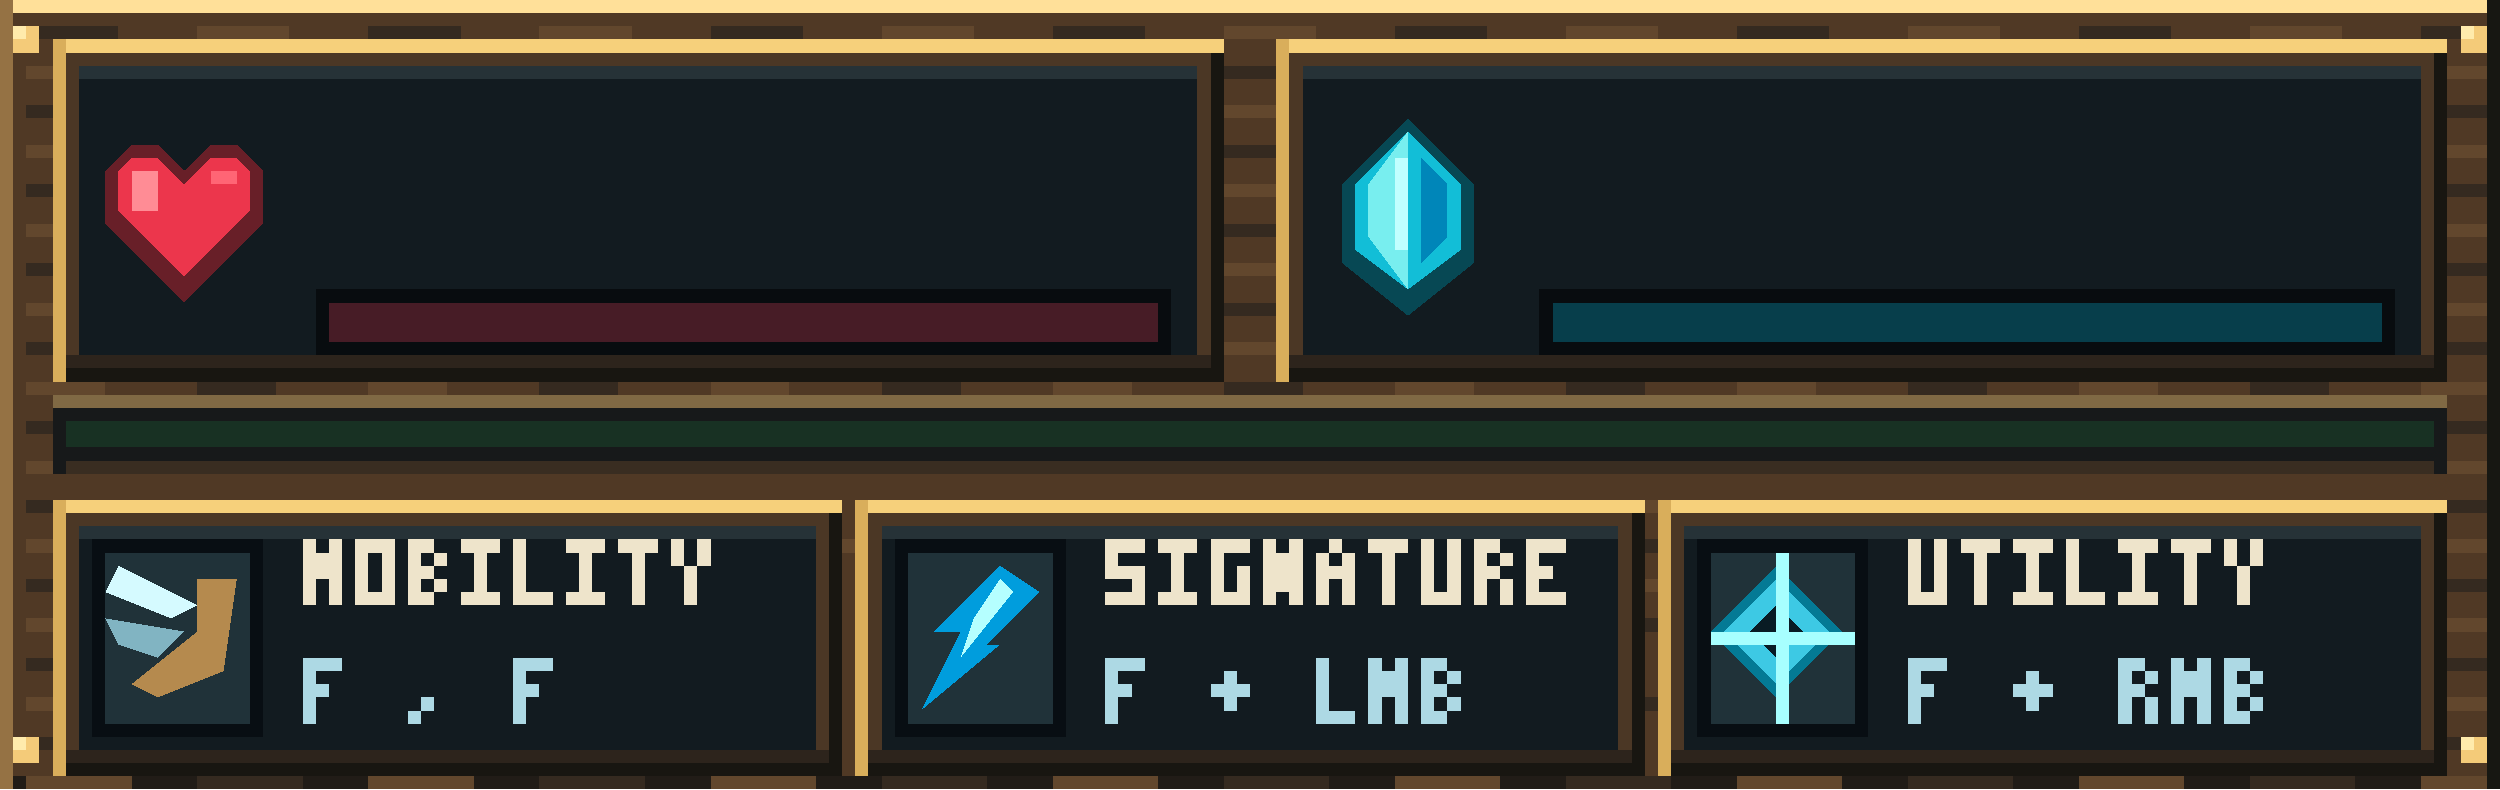
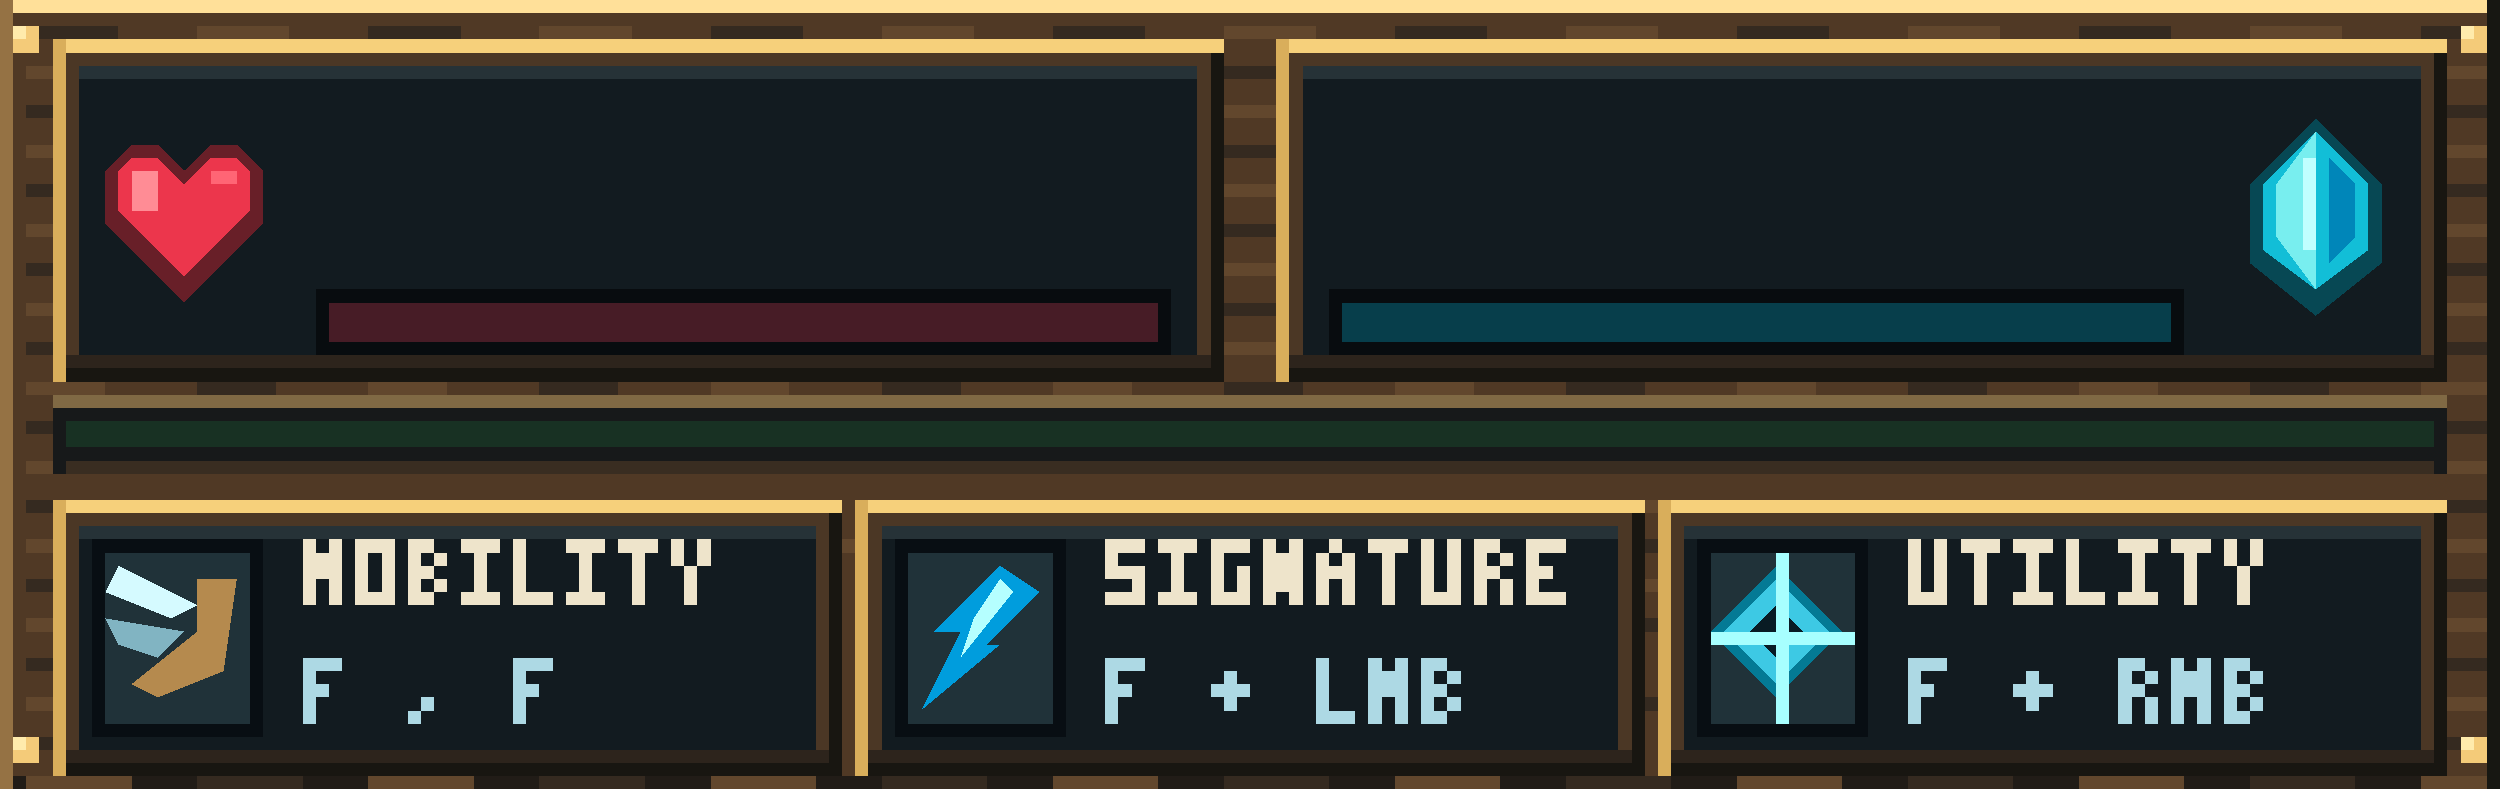
<svg xmlns="http://www.w3.org/2000/svg" width="190" height="60" viewBox="0 0 190 60" shape-rendering="crispEdges">
  <rect x="0" y="0" width="190" height="60" fill="#211c17" />
  <rect x="1" y="1" width="188" height="58" fill="#503925" />
  <rect x="2" y="2" width="7" height="1" fill="#352a20" />
  <rect x="15" y="2" width="7" height="1" fill="#62472d" />
  <rect x="28" y="2" width="7" height="1" fill="#352a20" />
  <rect x="41" y="2" width="7" height="1" fill="#62472d" />
  <rect x="54" y="2" width="7" height="1" fill="#352a20" />
  <rect x="67" y="2" width="7" height="1" fill="#62472d" />
  <rect x="80" y="2" width="7" height="1" fill="#352a20" />
  <rect x="93" y="2" width="7" height="1" fill="#62472d" />
  <rect x="106" y="2" width="7" height="1" fill="#352a20" />
  <rect x="119" y="2" width="7" height="1" fill="#62472d" />
  <rect x="132" y="2" width="7" height="1" fill="#352a20" />
  <rect x="145" y="2" width="7" height="1" fill="#62472d" />
  <rect x="158" y="2" width="7" height="1" fill="#352a20" />
  <rect x="171" y="2" width="7" height="1" fill="#62472d" />
  <rect x="184" y="2" width="7" height="1" fill="#352a20" />
  <rect x="2" y="5" width="10" height="1" fill="#62472d" />
  <rect x="15" y="5" width="10" height="1" fill="#352a20" />
  <rect x="28" y="5" width="10" height="1" fill="#62472d" />
  <rect x="41" y="5" width="10" height="1" fill="#352a20" />
  <rect x="54" y="5" width="10" height="1" fill="#62472d" />
  <rect x="67" y="5" width="10" height="1" fill="#352a20" />
  <rect x="80" y="5" width="10" height="1" fill="#62472d" />
  <rect x="93" y="5" width="10" height="1" fill="#352a20" />
  <rect x="106" y="5" width="10" height="1" fill="#62472d" />
  <rect x="119" y="5" width="10" height="1" fill="#352a20" />
  <rect x="132" y="5" width="10" height="1" fill="#62472d" />
  <rect x="145" y="5" width="10" height="1" fill="#352a20" />
  <rect x="158" y="5" width="10" height="1" fill="#62472d" />
  <rect x="171" y="5" width="10" height="1" fill="#352a20" />
  <rect x="184" y="5" width="10" height="1" fill="#62472d" />
  <rect x="2" y="8" width="6" height="1" fill="#352a20" />
  <rect x="15" y="8" width="6" height="1" fill="#62472d" />
  <rect x="28" y="8" width="6" height="1" fill="#352a20" />
  <rect x="41" y="8" width="6" height="1" fill="#62472d" />
  <rect x="54" y="8" width="6" height="1" fill="#352a20" />
  <rect x="67" y="8" width="6" height="1" fill="#62472d" />
  <rect x="80" y="8" width="6" height="1" fill="#352a20" />
  <rect x="93" y="8" width="6" height="1" fill="#62472d" />
  <rect x="106" y="8" width="6" height="1" fill="#352a20" />
  <rect x="119" y="8" width="6" height="1" fill="#62472d" />
  <rect x="132" y="8" width="6" height="1" fill="#352a20" />
  <rect x="145" y="8" width="6" height="1" fill="#62472d" />
  <rect x="158" y="8" width="6" height="1" fill="#352a20" />
  <rect x="171" y="8" width="6" height="1" fill="#62472d" />
  <rect x="184" y="8" width="6" height="1" fill="#352a20" />
  <rect x="2" y="11" width="9" height="1" fill="#62472d" />
  <rect x="15" y="11" width="9" height="1" fill="#352a20" />
  <rect x="28" y="11" width="9" height="1" fill="#62472d" />
  <rect x="41" y="11" width="9" height="1" fill="#352a20" />
  <rect x="54" y="11" width="9" height="1" fill="#62472d" />
  <rect x="67" y="11" width="9" height="1" fill="#352a20" />
  <rect x="80" y="11" width="9" height="1" fill="#62472d" />
  <rect x="93" y="11" width="9" height="1" fill="#352a20" />
  <rect x="106" y="11" width="9" height="1" fill="#62472d" />
  <rect x="119" y="11" width="9" height="1" fill="#352a20" />
  <rect x="132" y="11" width="9" height="1" fill="#62472d" />
  <rect x="145" y="11" width="9" height="1" fill="#352a20" />
  <rect x="158" y="11" width="9" height="1" fill="#62472d" />
  <rect x="171" y="11" width="9" height="1" fill="#352a20" />
  <rect x="184" y="11" width="9" height="1" fill="#62472d" />
  <rect x="2" y="14" width="5" height="1" fill="#352a20" />
  <rect x="15" y="14" width="5" height="1" fill="#62472d" />
  <rect x="28" y="14" width="5" height="1" fill="#352a20" />
  <rect x="41" y="14" width="5" height="1" fill="#62472d" />
  <rect x="54" y="14" width="5" height="1" fill="#352a20" />
  <rect x="67" y="14" width="5" height="1" fill="#62472d" />
  <rect x="80" y="14" width="5" height="1" fill="#352a20" />
  <rect x="93" y="14" width="5" height="1" fill="#62472d" />
  <rect x="106" y="14" width="5" height="1" fill="#352a20" />
  <rect x="119" y="14" width="5" height="1" fill="#62472d" />
  <rect x="132" y="14" width="5" height="1" fill="#352a20" />
  <rect x="145" y="14" width="5" height="1" fill="#62472d" />
  <rect x="158" y="14" width="5" height="1" fill="#352a20" />
  <rect x="171" y="14" width="5" height="1" fill="#62472d" />
  <rect x="184" y="14" width="5" height="1" fill="#352a20" />
  <rect x="2" y="17" width="8" height="1" fill="#62472d" />
  <rect x="15" y="17" width="8" height="1" fill="#352a20" />
  <rect x="28" y="17" width="8" height="1" fill="#62472d" />
  <rect x="41" y="17" width="8" height="1" fill="#352a20" />
  <rect x="54" y="17" width="8" height="1" fill="#62472d" />
  <rect x="67" y="17" width="8" height="1" fill="#352a20" />
  <rect x="80" y="17" width="8" height="1" fill="#62472d" />
  <rect x="93" y="17" width="8" height="1" fill="#352a20" />
  <rect x="106" y="17" width="8" height="1" fill="#62472d" />
  <rect x="119" y="17" width="8" height="1" fill="#352a20" />
  <rect x="132" y="17" width="8" height="1" fill="#62472d" />
  <rect x="145" y="17" width="8" height="1" fill="#352a20" />
  <rect x="158" y="17" width="8" height="1" fill="#62472d" />
  <rect x="171" y="17" width="8" height="1" fill="#352a20" />
  <rect x="184" y="17" width="8" height="1" fill="#62472d" />
  <rect x="2" y="20" width="11" height="1" fill="#352a20" />
  <rect x="15" y="20" width="11" height="1" fill="#62472d" />
  <rect x="28" y="20" width="11" height="1" fill="#352a20" />
  <rect x="41" y="20" width="11" height="1" fill="#62472d" />
  <rect x="54" y="20" width="11" height="1" fill="#352a20" />
  <rect x="67" y="20" width="11" height="1" fill="#62472d" />
  <rect x="80" y="20" width="11" height="1" fill="#352a20" />
  <rect x="93" y="20" width="11" height="1" fill="#62472d" />
  <rect x="106" y="20" width="11" height="1" fill="#352a20" />
  <rect x="119" y="20" width="11" height="1" fill="#62472d" />
  <rect x="132" y="20" width="11" height="1" fill="#352a20" />
  <rect x="145" y="20" width="11" height="1" fill="#62472d" />
  <rect x="158" y="20" width="11" height="1" fill="#352a20" />
  <rect x="171" y="20" width="11" height="1" fill="#62472d" />
  <rect x="184" y="20" width="11" height="1" fill="#352a20" />
  <rect x="2" y="23" width="7" height="1" fill="#62472d" />
  <rect x="15" y="23" width="7" height="1" fill="#352a20" />
  <rect x="28" y="23" width="7" height="1" fill="#62472d" />
  <rect x="41" y="23" width="7" height="1" fill="#352a20" />
  <rect x="54" y="23" width="7" height="1" fill="#62472d" />
  <rect x="67" y="23" width="7" height="1" fill="#352a20" />
  <rect x="80" y="23" width="7" height="1" fill="#62472d" />
  <rect x="93" y="23" width="7" height="1" fill="#352a20" />
  <rect x="106" y="23" width="7" height="1" fill="#62472d" />
  <rect x="119" y="23" width="7" height="1" fill="#352a20" />
  <rect x="132" y="23" width="7" height="1" fill="#62472d" />
  <rect x="145" y="23" width="7" height="1" fill="#352a20" />
  <rect x="158" y="23" width="7" height="1" fill="#62472d" />
  <rect x="171" y="23" width="7" height="1" fill="#352a20" />
  <rect x="184" y="23" width="7" height="1" fill="#62472d" />
  <rect x="2" y="26" width="10" height="1" fill="#352a20" />
  <rect x="15" y="26" width="10" height="1" fill="#62472d" />
  <rect x="28" y="26" width="10" height="1" fill="#352a20" />
  <rect x="41" y="26" width="10" height="1" fill="#62472d" />
  <rect x="54" y="26" width="10" height="1" fill="#352a20" />
  <rect x="67" y="26" width="10" height="1" fill="#62472d" />
  <rect x="80" y="26" width="10" height="1" fill="#352a20" />
  <rect x="93" y="26" width="10" height="1" fill="#62472d" />
  <rect x="106" y="26" width="10" height="1" fill="#352a20" />
  <rect x="119" y="26" width="10" height="1" fill="#62472d" />
  <rect x="132" y="26" width="10" height="1" fill="#352a20" />
  <rect x="145" y="26" width="10" height="1" fill="#62472d" />
  <rect x="158" y="26" width="10" height="1" fill="#352a20" />
  <rect x="171" y="26" width="10" height="1" fill="#62472d" />
  <rect x="184" y="26" width="10" height="1" fill="#352a20" />
  <rect x="2" y="29" width="6" height="1" fill="#62472d" />
  <rect x="15" y="29" width="6" height="1" fill="#352a20" />
  <rect x="28" y="29" width="6" height="1" fill="#62472d" />
  <rect x="41" y="29" width="6" height="1" fill="#352a20" />
  <rect x="54" y="29" width="6" height="1" fill="#62472d" />
  <rect x="67" y="29" width="6" height="1" fill="#352a20" />
  <rect x="80" y="29" width="6" height="1" fill="#62472d" />
  <rect x="93" y="29" width="6" height="1" fill="#352a20" />
  <rect x="106" y="29" width="6" height="1" fill="#62472d" />
  <rect x="119" y="29" width="6" height="1" fill="#352a20" />
  <rect x="132" y="29" width="6" height="1" fill="#62472d" />
  <rect x="145" y="29" width="6" height="1" fill="#352a20" />
  <rect x="158" y="29" width="6" height="1" fill="#62472d" />
  <rect x="171" y="29" width="6" height="1" fill="#352a20" />
  <rect x="184" y="29" width="6" height="1" fill="#62472d" />
  <rect x="2" y="32" width="9" height="1" fill="#352a20" />
  <rect x="15" y="32" width="9" height="1" fill="#62472d" />
  <rect x="28" y="32" width="9" height="1" fill="#352a20" />
  <rect x="41" y="32" width="9" height="1" fill="#62472d" />
  <rect x="54" y="32" width="9" height="1" fill="#352a20" />
  <rect x="67" y="32" width="9" height="1" fill="#62472d" />
  <rect x="80" y="32" width="9" height="1" fill="#352a20" />
  <rect x="93" y="32" width="9" height="1" fill="#62472d" />
  <rect x="106" y="32" width="9" height="1" fill="#352a20" />
  <rect x="119" y="32" width="9" height="1" fill="#62472d" />
  <rect x="132" y="32" width="9" height="1" fill="#352a20" />
  <rect x="145" y="32" width="9" height="1" fill="#62472d" />
  <rect x="158" y="32" width="9" height="1" fill="#352a20" />
  <rect x="171" y="32" width="9" height="1" fill="#62472d" />
  <rect x="184" y="32" width="9" height="1" fill="#352a20" />
  <rect x="2" y="35" width="5" height="1" fill="#62472d" />
  <rect x="15" y="35" width="5" height="1" fill="#352a20" />
  <rect x="28" y="35" width="5" height="1" fill="#62472d" />
  <rect x="41" y="35" width="5" height="1" fill="#352a20" />
  <rect x="54" y="35" width="5" height="1" fill="#62472d" />
  <rect x="67" y="35" width="5" height="1" fill="#352a20" />
  <rect x="80" y="35" width="5" height="1" fill="#62472d" />
  <rect x="93" y="35" width="5" height="1" fill="#352a20" />
  <rect x="106" y="35" width="5" height="1" fill="#62472d" />
  <rect x="119" y="35" width="5" height="1" fill="#352a20" />
  <rect x="132" y="35" width="5" height="1" fill="#62472d" />
  <rect x="145" y="35" width="5" height="1" fill="#352a20" />
  <rect x="158" y="35" width="5" height="1" fill="#62472d" />
  <rect x="171" y="35" width="5" height="1" fill="#352a20" />
  <rect x="184" y="35" width="5" height="1" fill="#62472d" />
  <rect x="2" y="38" width="8" height="1" fill="#352a20" />
  <rect x="15" y="38" width="8" height="1" fill="#62472d" />
  <rect x="28" y="38" width="8" height="1" fill="#352a20" />
  <rect x="41" y="38" width="8" height="1" fill="#62472d" />
  <rect x="54" y="38" width="8" height="1" fill="#352a20" />
  <rect x="67" y="38" width="8" height="1" fill="#62472d" />
  <rect x="80" y="38" width="8" height="1" fill="#352a20" />
  <rect x="93" y="38" width="8" height="1" fill="#62472d" />
  <rect x="106" y="38" width="8" height="1" fill="#352a20" />
  <rect x="119" y="38" width="8" height="1" fill="#62472d" />
  <rect x="132" y="38" width="8" height="1" fill="#352a20" />
  <rect x="145" y="38" width="8" height="1" fill="#62472d" />
  <rect x="158" y="38" width="8" height="1" fill="#352a20" />
  <rect x="171" y="38" width="8" height="1" fill="#62472d" />
  <rect x="184" y="38" width="8" height="1" fill="#352a20" />
  <rect x="2" y="41" width="11" height="1" fill="#62472d" />
  <rect x="15" y="41" width="11" height="1" fill="#352a20" />
  <rect x="28" y="41" width="11" height="1" fill="#62472d" />
  <rect x="41" y="41" width="11" height="1" fill="#352a20" />
  <rect x="54" y="41" width="11" height="1" fill="#62472d" />
  <rect x="67" y="41" width="11" height="1" fill="#352a20" />
  <rect x="80" y="41" width="11" height="1" fill="#62472d" />
  <rect x="93" y="41" width="11" height="1" fill="#352a20" />
  <rect x="106" y="41" width="11" height="1" fill="#62472d" />
  <rect x="119" y="41" width="11" height="1" fill="#352a20" />
  <rect x="132" y="41" width="11" height="1" fill="#62472d" />
  <rect x="145" y="41" width="11" height="1" fill="#352a20" />
  <rect x="158" y="41" width="11" height="1" fill="#62472d" />
  <rect x="171" y="41" width="11" height="1" fill="#352a20" />
  <rect x="184" y="41" width="11" height="1" fill="#62472d" />
  <rect x="2" y="44" width="7" height="1" fill="#352a20" />
  <rect x="15" y="44" width="7" height="1" fill="#62472d" />
  <rect x="28" y="44" width="7" height="1" fill="#352a20" />
  <rect x="41" y="44" width="7" height="1" fill="#62472d" />
  <rect x="54" y="44" width="7" height="1" fill="#352a20" />
  <rect x="67" y="44" width="7" height="1" fill="#62472d" />
  <rect x="80" y="44" width="7" height="1" fill="#352a20" />
  <rect x="93" y="44" width="7" height="1" fill="#62472d" />
  <rect x="106" y="44" width="7" height="1" fill="#352a20" />
  <rect x="119" y="44" width="7" height="1" fill="#62472d" />
  <rect x="132" y="44" width="7" height="1" fill="#352a20" />
  <rect x="145" y="44" width="7" height="1" fill="#62472d" />
  <rect x="158" y="44" width="7" height="1" fill="#352a20" />
  <rect x="171" y="44" width="7" height="1" fill="#62472d" />
  <rect x="184" y="44" width="7" height="1" fill="#352a20" />
  <rect x="2" y="47" width="10" height="1" fill="#62472d" />
  <rect x="15" y="47" width="10" height="1" fill="#352a20" />
  <rect x="28" y="47" width="10" height="1" fill="#62472d" />
  <rect x="41" y="47" width="10" height="1" fill="#352a20" />
  <rect x="54" y="47" width="10" height="1" fill="#62472d" />
  <rect x="67" y="47" width="10" height="1" fill="#352a20" />
  <rect x="80" y="47" width="10" height="1" fill="#62472d" />
  <rect x="93" y="47" width="10" height="1" fill="#352a20" />
  <rect x="106" y="47" width="10" height="1" fill="#62472d" />
  <rect x="119" y="47" width="10" height="1" fill="#352a20" />
  <rect x="132" y="47" width="10" height="1" fill="#62472d" />
  <rect x="145" y="47" width="10" height="1" fill="#352a20" />
  <rect x="158" y="47" width="10" height="1" fill="#62472d" />
  <rect x="171" y="47" width="10" height="1" fill="#352a20" />
  <rect x="184" y="47" width="10" height="1" fill="#62472d" />
  <rect x="2" y="50" width="6" height="1" fill="#352a20" />
  <rect x="15" y="50" width="6" height="1" fill="#62472d" />
  <rect x="28" y="50" width="6" height="1" fill="#352a20" />
  <rect x="41" y="50" width="6" height="1" fill="#62472d" />
  <rect x="54" y="50" width="6" height="1" fill="#352a20" />
  <rect x="67" y="50" width="6" height="1" fill="#62472d" />
  <rect x="80" y="50" width="6" height="1" fill="#352a20" />
  <rect x="93" y="50" width="6" height="1" fill="#62472d" />
  <rect x="106" y="50" width="6" height="1" fill="#352a20" />
  <rect x="119" y="50" width="6" height="1" fill="#62472d" />
  <rect x="132" y="50" width="6" height="1" fill="#352a20" />
  <rect x="145" y="50" width="6" height="1" fill="#62472d" />
  <rect x="158" y="50" width="6" height="1" fill="#352a20" />
  <rect x="171" y="50" width="6" height="1" fill="#62472d" />
  <rect x="184" y="50" width="6" height="1" fill="#352a20" />
  <rect x="2" y="53" width="9" height="1" fill="#62472d" />
  <rect x="15" y="53" width="9" height="1" fill="#352a20" />
  <rect x="28" y="53" width="9" height="1" fill="#62472d" />
  <rect x="41" y="53" width="9" height="1" fill="#352a20" />
  <rect x="54" y="53" width="9" height="1" fill="#62472d" />
  <rect x="67" y="53" width="9" height="1" fill="#352a20" />
  <rect x="80" y="53" width="9" height="1" fill="#62472d" />
  <rect x="93" y="53" width="9" height="1" fill="#352a20" />
  <rect x="106" y="53" width="9" height="1" fill="#62472d" />
  <rect x="119" y="53" width="9" height="1" fill="#352a20" />
  <rect x="132" y="53" width="9" height="1" fill="#62472d" />
  <rect x="145" y="53" width="9" height="1" fill="#352a20" />
  <rect x="158" y="53" width="9" height="1" fill="#62472d" />
  <rect x="171" y="53" width="9" height="1" fill="#352a20" />
  <rect x="184" y="53" width="9" height="1" fill="#62472d" />
  <rect x="2" y="56" width="5" height="1" fill="#352a20" />
  <rect x="15" y="56" width="5" height="1" fill="#62472d" />
  <rect x="28" y="56" width="5" height="1" fill="#352a20" />
  <rect x="41" y="56" width="5" height="1" fill="#62472d" />
  <rect x="54" y="56" width="5" height="1" fill="#352a20" />
  <rect x="67" y="56" width="5" height="1" fill="#62472d" />
  <rect x="80" y="56" width="5" height="1" fill="#352a20" />
  <rect x="93" y="56" width="5" height="1" fill="#62472d" />
  <rect x="106" y="56" width="5" height="1" fill="#352a20" />
  <rect x="119" y="56" width="5" height="1" fill="#62472d" />
  <rect x="132" y="56" width="5" height="1" fill="#352a20" />
  <rect x="145" y="56" width="5" height="1" fill="#62472d" />
  <rect x="158" y="56" width="5" height="1" fill="#352a20" />
  <rect x="171" y="56" width="5" height="1" fill="#62472d" />
  <rect x="184" y="56" width="5" height="1" fill="#352a20" />
  <rect x="2" y="59" width="8" height="1" fill="#62472d" />
  <rect x="15" y="59" width="8" height="1" fill="#352a20" />
  <rect x="28" y="59" width="8" height="1" fill="#62472d" />
  <rect x="41" y="59" width="8" height="1" fill="#352a20" />
  <rect x="54" y="59" width="8" height="1" fill="#62472d" />
  <rect x="67" y="59" width="8" height="1" fill="#352a20" />
  <rect x="80" y="59" width="8" height="1" fill="#62472d" />
  <rect x="93" y="59" width="8" height="1" fill="#352a20" />
  <rect x="106" y="59" width="8" height="1" fill="#62472d" />
  <rect x="119" y="59" width="8" height="1" fill="#352a20" />
  <rect x="132" y="59" width="8" height="1" fill="#62472d" />
  <rect x="145" y="59" width="8" height="1" fill="#352a20" />
  <rect x="158" y="59" width="8" height="1" fill="#62472d" />
  <rect x="171" y="59" width="8" height="1" fill="#352a20" />
  <rect x="184" y="59" width="8" height="1" fill="#62472d" />
  <rect x="0" y="0" width="190" height="1" fill="#ffe099" />
  <rect x="0" y="0" width="1" height="60" fill="#957244" />
  <rect x="189" y="0" width="1" height="60" fill="#171712" />
  <rect x="4" y="3" width="89" height="26" fill="#181611" />
  <rect x="4" y="3" width="89" height="1" fill="#f6d07b" />
  <rect x="4" y="3" width="1" height="26" fill="#d9ae5b" />
  <rect x="5" y="4" width="87" height="24" fill="#4b3725" />
  <rect x="6" y="5" width="85" height="22" fill="#121b20" />
  <rect x="6" y="5" width="85" height="1" fill="#263237" />
  <rect x="5" y="27" width="87" height="1" fill="#2d241c" />
  <rect x="97" y="3" width="89" height="26" fill="#181611" />
  <rect x="97" y="3" width="89" height="1" fill="#f6d07b" />
  <rect x="97" y="3" width="1" height="26" fill="#d9ae5b" />
  <rect x="98" y="4" width="87" height="24" fill="#4b3725" />
  <rect x="99" y="5" width="85" height="22" fill="#121b20" />
  <rect x="99" y="5" width="85" height="1" fill="#263237" />
  <rect x="98" y="27" width="87" height="1" fill="#2d241c" />
  <g transform="translate(8 11)">
    <polygon points="0,2 2,0 4,0 6,2 8,0 10,0 12,2 12,6 6,12 0,6" fill="#681f28" />
    <polygon points="1,2 2,1 4,1 6,3 8,1 10,1 11,2 11,5 6,10 1,5" fill="#ec364c" />
    <rect x="2" y="2" width="2" height="3" fill="#ff8c95" />
    <rect x="8" y="2" width="2" height="1" fill="#ff6575" />
  </g>
-   <g transform="translate(102 9)">
+   <g transform="translate(171 9)">
    <polygon points="5,0 10,5 10,11 5,15 0,11 0,5" fill="#074854" />
    <polygon points="5,1 9,5 9,10 5,13 1,10 1,5" fill="#12bed7" />
    <polygon points="5,1 5,13 2,9 2,5" fill="#78eeef" />
    <polygon points="6,3 8,5 8,9 6,11" fill="#0086b9" />
    <rect x="4" y="3" width="1" height="7" fill="#c0ffff" />
  </g>
  <rect x="24" y="22" width="65" height="5" fill="#080c0f" />
  <rect x="25" y="23" width="63" height="3" fill="#471c26" />
-   <rect x="117" y="22" width="65" height="5" fill="#080c0f" />
-   <rect x="118" y="23" width="63" height="3" fill="#073e4b" />
+   <rect x="101" y="22" width="65" height="5" fill="#080c0f" />
+   <rect x="102" y="23" width="63" height="3" fill="#073e4b" />
  <rect x="4" y="30" width="182" height="6" fill="#17191a" />
  <rect x="4" y="30" width="182" height="1" fill="#806944" />
  <rect x="5" y="32" width="180" height="2" fill="#183123" />
  <rect x="5" y="35" width="180" height="1" fill="#392d21" />
  <rect x="4" y="38" width="60" height="21" fill="#181611" />
  <rect x="4" y="38" width="60" height="1" fill="#f6d07b" />
  <rect x="4" y="38" width="1" height="21" fill="#d9ae5b" />
  <rect x="5" y="39" width="58" height="19" fill="#4b3725" />
  <rect x="6" y="40" width="56" height="17" fill="#121b20" />
  <rect x="6" y="40" width="56" height="1" fill="#263237" />
  <rect x="5" y="57" width="58" height="1" fill="#2d241c" />
  <rect x="7" y="41" width="13" height="15" fill="#080e13" />
  <rect x="8" y="42" width="11" height="13" fill="#203239" />
  <polygon points="15,44 18,44 17,51 12,53 10,52 15,48" fill="#b58a4e" />
  <polygon points="9,43 15,46 13,47 8,45" fill="#d5faff" />
  <polygon points="8,47 14,48 12,50 9,49" fill="#81b4c2" />
  <rect x="23" y="41" width="1" height="1" fill="#eee4cb" />
  <rect x="25" y="41" width="1" height="1" fill="#eee4cb" />
  <rect x="23" y="42" width="1" height="1" fill="#eee4cb" />
  <rect x="24" y="42" width="1" height="1" fill="#eee4cb" />
  <rect x="25" y="42" width="1" height="1" fill="#eee4cb" />
  <rect x="23" y="43" width="1" height="1" fill="#eee4cb" />
  <rect x="24" y="43" width="1" height="1" fill="#eee4cb" />
  <rect x="25" y="43" width="1" height="1" fill="#eee4cb" />
  <rect x="23" y="44" width="1" height="1" fill="#eee4cb" />
  <rect x="25" y="44" width="1" height="1" fill="#eee4cb" />
  <rect x="23" y="45" width="1" height="1" fill="#eee4cb" />
  <rect x="25" y="45" width="1" height="1" fill="#eee4cb" />
  <rect x="27" y="41" width="1" height="1" fill="#eee4cb" />
  <rect x="28" y="41" width="1" height="1" fill="#eee4cb" />
  <rect x="29" y="41" width="1" height="1" fill="#eee4cb" />
  <rect x="27" y="42" width="1" height="1" fill="#eee4cb" />
  <rect x="29" y="42" width="1" height="1" fill="#eee4cb" />
  <rect x="27" y="43" width="1" height="1" fill="#eee4cb" />
  <rect x="29" y="43" width="1" height="1" fill="#eee4cb" />
  <rect x="27" y="44" width="1" height="1" fill="#eee4cb" />
  <rect x="29" y="44" width="1" height="1" fill="#eee4cb" />
  <rect x="27" y="45" width="1" height="1" fill="#eee4cb" />
  <rect x="28" y="45" width="1" height="1" fill="#eee4cb" />
  <rect x="29" y="45" width="1" height="1" fill="#eee4cb" />
  <rect x="31" y="41" width="1" height="1" fill="#eee4cb" />
  <rect x="32" y="41" width="1" height="1" fill="#eee4cb" />
  <rect x="31" y="42" width="1" height="1" fill="#eee4cb" />
  <rect x="33" y="42" width="1" height="1" fill="#eee4cb" />
  <rect x="31" y="43" width="1" height="1" fill="#eee4cb" />
  <rect x="32" y="43" width="1" height="1" fill="#eee4cb" />
  <rect x="31" y="44" width="1" height="1" fill="#eee4cb" />
  <rect x="33" y="44" width="1" height="1" fill="#eee4cb" />
  <rect x="31" y="45" width="1" height="1" fill="#eee4cb" />
  <rect x="32" y="45" width="1" height="1" fill="#eee4cb" />
  <rect x="35" y="41" width="1" height="1" fill="#eee4cb" />
  <rect x="36" y="41" width="1" height="1" fill="#eee4cb" />
  <rect x="37" y="41" width="1" height="1" fill="#eee4cb" />
  <rect x="36" y="42" width="1" height="1" fill="#eee4cb" />
  <rect x="36" y="43" width="1" height="1" fill="#eee4cb" />
  <rect x="36" y="44" width="1" height="1" fill="#eee4cb" />
  <rect x="35" y="45" width="1" height="1" fill="#eee4cb" />
  <rect x="36" y="45" width="1" height="1" fill="#eee4cb" />
  <rect x="37" y="45" width="1" height="1" fill="#eee4cb" />
  <rect x="39" y="41" width="1" height="1" fill="#eee4cb" />
  <rect x="39" y="42" width="1" height="1" fill="#eee4cb" />
  <rect x="39" y="43" width="1" height="1" fill="#eee4cb" />
  <rect x="39" y="44" width="1" height="1" fill="#eee4cb" />
  <rect x="39" y="45" width="1" height="1" fill="#eee4cb" />
  <rect x="40" y="45" width="1" height="1" fill="#eee4cb" />
  <rect x="41" y="45" width="1" height="1" fill="#eee4cb" />
  <rect x="43" y="41" width="1" height="1" fill="#eee4cb" />
  <rect x="44" y="41" width="1" height="1" fill="#eee4cb" />
  <rect x="45" y="41" width="1" height="1" fill="#eee4cb" />
  <rect x="44" y="42" width="1" height="1" fill="#eee4cb" />
  <rect x="44" y="43" width="1" height="1" fill="#eee4cb" />
  <rect x="44" y="44" width="1" height="1" fill="#eee4cb" />
  <rect x="43" y="45" width="1" height="1" fill="#eee4cb" />
  <rect x="44" y="45" width="1" height="1" fill="#eee4cb" />
  <rect x="45" y="45" width="1" height="1" fill="#eee4cb" />
  <rect x="47" y="41" width="1" height="1" fill="#eee4cb" />
  <rect x="48" y="41" width="1" height="1" fill="#eee4cb" />
  <rect x="49" y="41" width="1" height="1" fill="#eee4cb" />
  <rect x="48" y="42" width="1" height="1" fill="#eee4cb" />
  <rect x="48" y="43" width="1" height="1" fill="#eee4cb" />
  <rect x="48" y="44" width="1" height="1" fill="#eee4cb" />
  <rect x="48" y="45" width="1" height="1" fill="#eee4cb" />
  <rect x="51" y="41" width="1" height="1" fill="#eee4cb" />
  <rect x="53" y="41" width="1" height="1" fill="#eee4cb" />
  <rect x="51" y="42" width="1" height="1" fill="#eee4cb" />
  <rect x="53" y="42" width="1" height="1" fill="#eee4cb" />
  <rect x="52" y="43" width="1" height="1" fill="#eee4cb" />
  <rect x="52" y="44" width="1" height="1" fill="#eee4cb" />
  <rect x="52" y="45" width="1" height="1" fill="#eee4cb" />
  <rect x="23" y="50" width="1" height="1" fill="#add9e4" />
  <rect x="24" y="50" width="1" height="1" fill="#add9e4" />
  <rect x="25" y="50" width="1" height="1" fill="#add9e4" />
  <rect x="23" y="51" width="1" height="1" fill="#add9e4" />
  <rect x="23" y="52" width="1" height="1" fill="#add9e4" />
  <rect x="24" y="52" width="1" height="1" fill="#add9e4" />
  <rect x="23" y="53" width="1" height="1" fill="#add9e4" />
  <rect x="23" y="54" width="1" height="1" fill="#add9e4" />
  <rect x="32" y="53" width="1" height="1" fill="#add9e4" />
  <rect x="31" y="54" width="1" height="1" fill="#add9e4" />
  <rect x="39" y="50" width="1" height="1" fill="#add9e4" />
  <rect x="40" y="50" width="1" height="1" fill="#add9e4" />
  <rect x="41" y="50" width="1" height="1" fill="#add9e4" />
  <rect x="39" y="51" width="1" height="1" fill="#add9e4" />
  <rect x="39" y="52" width="1" height="1" fill="#add9e4" />
  <rect x="40" y="52" width="1" height="1" fill="#add9e4" />
  <rect x="39" y="53" width="1" height="1" fill="#add9e4" />
  <rect x="39" y="54" width="1" height="1" fill="#add9e4" />
  <rect x="65" y="38" width="60" height="21" fill="#181611" />
  <rect x="65" y="38" width="60" height="1" fill="#f6d07b" />
  <rect x="65" y="38" width="1" height="21" fill="#d9ae5b" />
  <rect x="66" y="39" width="58" height="19" fill="#4b3725" />
  <rect x="67" y="40" width="56" height="17" fill="#121b20" />
  <rect x="67" y="40" width="56" height="1" fill="#263237" />
  <rect x="66" y="57" width="58" height="1" fill="#2d241c" />
  <rect x="68" y="41" width="13" height="15" fill="#080e13" />
  <rect x="69" y="42" width="11" height="13" fill="#203239" />
  <polygon points="76,43 79,45 75,49 76,49 70,54 73,48 71,48" fill="#009ddd" />
  <polygon points="76,44 77,45 73,50 74,47" fill="#b5ffff" />
  <rect x="84" y="41" width="1" height="1" fill="#eee4cb" />
  <rect x="85" y="41" width="1" height="1" fill="#eee4cb" />
  <rect x="86" y="41" width="1" height="1" fill="#eee4cb" />
  <rect x="84" y="42" width="1" height="1" fill="#eee4cb" />
  <rect x="84" y="43" width="1" height="1" fill="#eee4cb" />
  <rect x="85" y="43" width="1" height="1" fill="#eee4cb" />
  <rect x="86" y="43" width="1" height="1" fill="#eee4cb" />
  <rect x="86" y="44" width="1" height="1" fill="#eee4cb" />
  <rect x="84" y="45" width="1" height="1" fill="#eee4cb" />
  <rect x="85" y="45" width="1" height="1" fill="#eee4cb" />
  <rect x="86" y="45" width="1" height="1" fill="#eee4cb" />
  <rect x="88" y="41" width="1" height="1" fill="#eee4cb" />
  <rect x="89" y="41" width="1" height="1" fill="#eee4cb" />
  <rect x="90" y="41" width="1" height="1" fill="#eee4cb" />
  <rect x="89" y="42" width="1" height="1" fill="#eee4cb" />
  <rect x="89" y="43" width="1" height="1" fill="#eee4cb" />
  <rect x="89" y="44" width="1" height="1" fill="#eee4cb" />
  <rect x="88" y="45" width="1" height="1" fill="#eee4cb" />
  <rect x="89" y="45" width="1" height="1" fill="#eee4cb" />
  <rect x="90" y="45" width="1" height="1" fill="#eee4cb" />
  <rect x="92" y="41" width="1" height="1" fill="#eee4cb" />
  <rect x="93" y="41" width="1" height="1" fill="#eee4cb" />
  <rect x="94" y="41" width="1" height="1" fill="#eee4cb" />
  <rect x="92" y="42" width="1" height="1" fill="#eee4cb" />
  <rect x="92" y="43" width="1" height="1" fill="#eee4cb" />
  <rect x="94" y="43" width="1" height="1" fill="#eee4cb" />
  <rect x="92" y="44" width="1" height="1" fill="#eee4cb" />
  <rect x="94" y="44" width="1" height="1" fill="#eee4cb" />
  <rect x="92" y="45" width="1" height="1" fill="#eee4cb" />
  <rect x="93" y="45" width="1" height="1" fill="#eee4cb" />
  <rect x="94" y="45" width="1" height="1" fill="#eee4cb" />
  <rect x="96" y="41" width="1" height="1" fill="#eee4cb" />
  <rect x="98" y="41" width="1" height="1" fill="#eee4cb" />
  <rect x="96" y="42" width="1" height="1" fill="#eee4cb" />
  <rect x="97" y="42" width="1" height="1" fill="#eee4cb" />
  <rect x="98" y="42" width="1" height="1" fill="#eee4cb" />
  <rect x="96" y="43" width="1" height="1" fill="#eee4cb" />
  <rect x="97" y="43" width="1" height="1" fill="#eee4cb" />
  <rect x="98" y="43" width="1" height="1" fill="#eee4cb" />
  <rect x="96" y="44" width="1" height="1" fill="#eee4cb" />
  <rect x="97" y="44" width="1" height="1" fill="#eee4cb" />
  <rect x="98" y="44" width="1" height="1" fill="#eee4cb" />
  <rect x="96" y="45" width="1" height="1" fill="#eee4cb" />
  <rect x="98" y="45" width="1" height="1" fill="#eee4cb" />
  <rect x="101" y="41" width="1" height="1" fill="#eee4cb" />
  <rect x="100" y="42" width="1" height="1" fill="#eee4cb" />
  <rect x="102" y="42" width="1" height="1" fill="#eee4cb" />
  <rect x="100" y="43" width="1" height="1" fill="#eee4cb" />
  <rect x="101" y="43" width="1" height="1" fill="#eee4cb" />
  <rect x="102" y="43" width="1" height="1" fill="#eee4cb" />
  <rect x="100" y="44" width="1" height="1" fill="#eee4cb" />
  <rect x="102" y="44" width="1" height="1" fill="#eee4cb" />
  <rect x="100" y="45" width="1" height="1" fill="#eee4cb" />
  <rect x="102" y="45" width="1" height="1" fill="#eee4cb" />
  <rect x="104" y="41" width="1" height="1" fill="#eee4cb" />
  <rect x="105" y="41" width="1" height="1" fill="#eee4cb" />
  <rect x="106" y="41" width="1" height="1" fill="#eee4cb" />
  <rect x="105" y="42" width="1" height="1" fill="#eee4cb" />
  <rect x="105" y="43" width="1" height="1" fill="#eee4cb" />
  <rect x="105" y="44" width="1" height="1" fill="#eee4cb" />
  <rect x="105" y="45" width="1" height="1" fill="#eee4cb" />
  <rect x="108" y="41" width="1" height="1" fill="#eee4cb" />
  <rect x="110" y="41" width="1" height="1" fill="#eee4cb" />
  <rect x="108" y="42" width="1" height="1" fill="#eee4cb" />
  <rect x="110" y="42" width="1" height="1" fill="#eee4cb" />
  <rect x="108" y="43" width="1" height="1" fill="#eee4cb" />
  <rect x="110" y="43" width="1" height="1" fill="#eee4cb" />
  <rect x="108" y="44" width="1" height="1" fill="#eee4cb" />
  <rect x="110" y="44" width="1" height="1" fill="#eee4cb" />
  <rect x="108" y="45" width="1" height="1" fill="#eee4cb" />
  <rect x="109" y="45" width="1" height="1" fill="#eee4cb" />
  <rect x="110" y="45" width="1" height="1" fill="#eee4cb" />
  <rect x="112" y="41" width="1" height="1" fill="#eee4cb" />
  <rect x="113" y="41" width="1" height="1" fill="#eee4cb" />
  <rect x="112" y="42" width="1" height="1" fill="#eee4cb" />
  <rect x="114" y="42" width="1" height="1" fill="#eee4cb" />
  <rect x="112" y="43" width="1" height="1" fill="#eee4cb" />
  <rect x="113" y="43" width="1" height="1" fill="#eee4cb" />
  <rect x="112" y="44" width="1" height="1" fill="#eee4cb" />
  <rect x="114" y="44" width="1" height="1" fill="#eee4cb" />
  <rect x="112" y="45" width="1" height="1" fill="#eee4cb" />
  <rect x="114" y="45" width="1" height="1" fill="#eee4cb" />
  <rect x="116" y="41" width="1" height="1" fill="#eee4cb" />
  <rect x="117" y="41" width="1" height="1" fill="#eee4cb" />
  <rect x="118" y="41" width="1" height="1" fill="#eee4cb" />
  <rect x="116" y="42" width="1" height="1" fill="#eee4cb" />
  <rect x="116" y="43" width="1" height="1" fill="#eee4cb" />
  <rect x="117" y="43" width="1" height="1" fill="#eee4cb" />
  <rect x="116" y="44" width="1" height="1" fill="#eee4cb" />
  <rect x="116" y="45" width="1" height="1" fill="#eee4cb" />
  <rect x="117" y="45" width="1" height="1" fill="#eee4cb" />
  <rect x="118" y="45" width="1" height="1" fill="#eee4cb" />
  <rect x="84" y="50" width="1" height="1" fill="#add9e4" />
  <rect x="85" y="50" width="1" height="1" fill="#add9e4" />
  <rect x="86" y="50" width="1" height="1" fill="#add9e4" />
  <rect x="84" y="51" width="1" height="1" fill="#add9e4" />
  <rect x="84" y="52" width="1" height="1" fill="#add9e4" />
  <rect x="85" y="52" width="1" height="1" fill="#add9e4" />
  <rect x="84" y="53" width="1" height="1" fill="#add9e4" />
  <rect x="84" y="54" width="1" height="1" fill="#add9e4" />
  <rect x="93" y="51" width="1" height="1" fill="#add9e4" />
  <rect x="92" y="52" width="1" height="1" fill="#add9e4" />
  <rect x="93" y="52" width="1" height="1" fill="#add9e4" />
  <rect x="94" y="52" width="1" height="1" fill="#add9e4" />
  <rect x="93" y="53" width="1" height="1" fill="#add9e4" />
  <rect x="100" y="50" width="1" height="1" fill="#add9e4" />
  <rect x="100" y="51" width="1" height="1" fill="#add9e4" />
  <rect x="100" y="52" width="1" height="1" fill="#add9e4" />
  <rect x="100" y="53" width="1" height="1" fill="#add9e4" />
  <rect x="100" y="54" width="1" height="1" fill="#add9e4" />
  <rect x="101" y="54" width="1" height="1" fill="#add9e4" />
  <rect x="102" y="54" width="1" height="1" fill="#add9e4" />
  <rect x="104" y="50" width="1" height="1" fill="#add9e4" />
  <rect x="106" y="50" width="1" height="1" fill="#add9e4" />
  <rect x="104" y="51" width="1" height="1" fill="#add9e4" />
  <rect x="105" y="51" width="1" height="1" fill="#add9e4" />
  <rect x="106" y="51" width="1" height="1" fill="#add9e4" />
  <rect x="104" y="52" width="1" height="1" fill="#add9e4" />
  <rect x="105" y="52" width="1" height="1" fill="#add9e4" />
  <rect x="106" y="52" width="1" height="1" fill="#add9e4" />
  <rect x="104" y="53" width="1" height="1" fill="#add9e4" />
  <rect x="106" y="53" width="1" height="1" fill="#add9e4" />
  <rect x="104" y="54" width="1" height="1" fill="#add9e4" />
  <rect x="106" y="54" width="1" height="1" fill="#add9e4" />
  <rect x="108" y="50" width="1" height="1" fill="#add9e4" />
  <rect x="109" y="50" width="1" height="1" fill="#add9e4" />
  <rect x="108" y="51" width="1" height="1" fill="#add9e4" />
  <rect x="110" y="51" width="1" height="1" fill="#add9e4" />
  <rect x="108" y="52" width="1" height="1" fill="#add9e4" />
  <rect x="109" y="52" width="1" height="1" fill="#add9e4" />
  <rect x="108" y="53" width="1" height="1" fill="#add9e4" />
  <rect x="110" y="53" width="1" height="1" fill="#add9e4" />
  <rect x="108" y="54" width="1" height="1" fill="#add9e4" />
  <rect x="109" y="54" width="1" height="1" fill="#add9e4" />
  <rect x="126" y="38" width="60" height="21" fill="#181611" />
  <rect x="126" y="38" width="60" height="1" fill="#f6d07b" />
  <rect x="126" y="38" width="1" height="21" fill="#d9ae5b" />
  <rect x="127" y="39" width="58" height="19" fill="#4b3725" />
  <rect x="128" y="40" width="56" height="17" fill="#121b20" />
  <rect x="128" y="40" width="56" height="1" fill="#263237" />
  <rect x="127" y="57" width="58" height="1" fill="#2d241c" />
  <rect x="129" y="41" width="13" height="15" fill="#080e13" />
  <rect x="130" y="42" width="11" height="13" fill="#203239" />
  <polygon points="135,43 140,48 135,53 130,48" fill="#047a95" />
  <polygon points="135,44 139,48 135,52 131,48" fill="#3dc9e4" />
  <polygon points="135,46 137,48 135,50 133,48" fill="#091b24" />
  <rect x="135" y="42" width="1" height="13" fill="#a7ffff" />
  <rect x="130" y="48" width="11" height="1" fill="#a7ffff" />
  <rect x="145" y="41" width="1" height="1" fill="#eee4cb" />
  <rect x="147" y="41" width="1" height="1" fill="#eee4cb" />
  <rect x="145" y="42" width="1" height="1" fill="#eee4cb" />
  <rect x="147" y="42" width="1" height="1" fill="#eee4cb" />
  <rect x="145" y="43" width="1" height="1" fill="#eee4cb" />
  <rect x="147" y="43" width="1" height="1" fill="#eee4cb" />
  <rect x="145" y="44" width="1" height="1" fill="#eee4cb" />
  <rect x="147" y="44" width="1" height="1" fill="#eee4cb" />
  <rect x="145" y="45" width="1" height="1" fill="#eee4cb" />
  <rect x="146" y="45" width="1" height="1" fill="#eee4cb" />
  <rect x="147" y="45" width="1" height="1" fill="#eee4cb" />
  <rect x="149" y="41" width="1" height="1" fill="#eee4cb" />
  <rect x="150" y="41" width="1" height="1" fill="#eee4cb" />
  <rect x="151" y="41" width="1" height="1" fill="#eee4cb" />
  <rect x="150" y="42" width="1" height="1" fill="#eee4cb" />
  <rect x="150" y="43" width="1" height="1" fill="#eee4cb" />
  <rect x="150" y="44" width="1" height="1" fill="#eee4cb" />
  <rect x="150" y="45" width="1" height="1" fill="#eee4cb" />
  <rect x="153" y="41" width="1" height="1" fill="#eee4cb" />
  <rect x="154" y="41" width="1" height="1" fill="#eee4cb" />
  <rect x="155" y="41" width="1" height="1" fill="#eee4cb" />
  <rect x="154" y="42" width="1" height="1" fill="#eee4cb" />
  <rect x="154" y="43" width="1" height="1" fill="#eee4cb" />
  <rect x="154" y="44" width="1" height="1" fill="#eee4cb" />
  <rect x="153" y="45" width="1" height="1" fill="#eee4cb" />
  <rect x="154" y="45" width="1" height="1" fill="#eee4cb" />
  <rect x="155" y="45" width="1" height="1" fill="#eee4cb" />
  <rect x="157" y="41" width="1" height="1" fill="#eee4cb" />
  <rect x="157" y="42" width="1" height="1" fill="#eee4cb" />
  <rect x="157" y="43" width="1" height="1" fill="#eee4cb" />
  <rect x="157" y="44" width="1" height="1" fill="#eee4cb" />
  <rect x="157" y="45" width="1" height="1" fill="#eee4cb" />
  <rect x="158" y="45" width="1" height="1" fill="#eee4cb" />
  <rect x="159" y="45" width="1" height="1" fill="#eee4cb" />
  <rect x="161" y="41" width="1" height="1" fill="#eee4cb" />
  <rect x="162" y="41" width="1" height="1" fill="#eee4cb" />
  <rect x="163" y="41" width="1" height="1" fill="#eee4cb" />
  <rect x="162" y="42" width="1" height="1" fill="#eee4cb" />
  <rect x="162" y="43" width="1" height="1" fill="#eee4cb" />
  <rect x="162" y="44" width="1" height="1" fill="#eee4cb" />
  <rect x="161" y="45" width="1" height="1" fill="#eee4cb" />
  <rect x="162" y="45" width="1" height="1" fill="#eee4cb" />
  <rect x="163" y="45" width="1" height="1" fill="#eee4cb" />
  <rect x="165" y="41" width="1" height="1" fill="#eee4cb" />
  <rect x="166" y="41" width="1" height="1" fill="#eee4cb" />
  <rect x="167" y="41" width="1" height="1" fill="#eee4cb" />
  <rect x="166" y="42" width="1" height="1" fill="#eee4cb" />
  <rect x="166" y="43" width="1" height="1" fill="#eee4cb" />
  <rect x="166" y="44" width="1" height="1" fill="#eee4cb" />
  <rect x="166" y="45" width="1" height="1" fill="#eee4cb" />
  <rect x="169" y="41" width="1" height="1" fill="#eee4cb" />
  <rect x="171" y="41" width="1" height="1" fill="#eee4cb" />
  <rect x="169" y="42" width="1" height="1" fill="#eee4cb" />
  <rect x="171" y="42" width="1" height="1" fill="#eee4cb" />
  <rect x="170" y="43" width="1" height="1" fill="#eee4cb" />
  <rect x="170" y="44" width="1" height="1" fill="#eee4cb" />
  <rect x="170" y="45" width="1" height="1" fill="#eee4cb" />
  <rect x="145" y="50" width="1" height="1" fill="#add9e4" />
  <rect x="146" y="50" width="1" height="1" fill="#add9e4" />
  <rect x="147" y="50" width="1" height="1" fill="#add9e4" />
  <rect x="145" y="51" width="1" height="1" fill="#add9e4" />
  <rect x="145" y="52" width="1" height="1" fill="#add9e4" />
  <rect x="146" y="52" width="1" height="1" fill="#add9e4" />
  <rect x="145" y="53" width="1" height="1" fill="#add9e4" />
  <rect x="145" y="54" width="1" height="1" fill="#add9e4" />
  <rect x="154" y="51" width="1" height="1" fill="#add9e4" />
  <rect x="153" y="52" width="1" height="1" fill="#add9e4" />
  <rect x="154" y="52" width="1" height="1" fill="#add9e4" />
  <rect x="155" y="52" width="1" height="1" fill="#add9e4" />
  <rect x="154" y="53" width="1" height="1" fill="#add9e4" />
  <rect x="161" y="50" width="1" height="1" fill="#add9e4" />
  <rect x="162" y="50" width="1" height="1" fill="#add9e4" />
  <rect x="161" y="51" width="1" height="1" fill="#add9e4" />
  <rect x="163" y="51" width="1" height="1" fill="#add9e4" />
  <rect x="161" y="52" width="1" height="1" fill="#add9e4" />
  <rect x="162" y="52" width="1" height="1" fill="#add9e4" />
  <rect x="161" y="53" width="1" height="1" fill="#add9e4" />
  <rect x="163" y="53" width="1" height="1" fill="#add9e4" />
  <rect x="161" y="54" width="1" height="1" fill="#add9e4" />
  <rect x="163" y="54" width="1" height="1" fill="#add9e4" />
  <rect x="165" y="50" width="1" height="1" fill="#add9e4" />
  <rect x="167" y="50" width="1" height="1" fill="#add9e4" />
  <rect x="165" y="51" width="1" height="1" fill="#add9e4" />
  <rect x="166" y="51" width="1" height="1" fill="#add9e4" />
  <rect x="167" y="51" width="1" height="1" fill="#add9e4" />
  <rect x="165" y="52" width="1" height="1" fill="#add9e4" />
  <rect x="166" y="52" width="1" height="1" fill="#add9e4" />
  <rect x="167" y="52" width="1" height="1" fill="#add9e4" />
  <rect x="165" y="53" width="1" height="1" fill="#add9e4" />
  <rect x="167" y="53" width="1" height="1" fill="#add9e4" />
  <rect x="165" y="54" width="1" height="1" fill="#add9e4" />
  <rect x="167" y="54" width="1" height="1" fill="#add9e4" />
  <rect x="169" y="50" width="1" height="1" fill="#add9e4" />
  <rect x="170" y="50" width="1" height="1" fill="#add9e4" />
  <rect x="169" y="51" width="1" height="1" fill="#add9e4" />
  <rect x="171" y="51" width="1" height="1" fill="#add9e4" />
  <rect x="169" y="52" width="1" height="1" fill="#add9e4" />
  <rect x="170" y="52" width="1" height="1" fill="#add9e4" />
  <rect x="169" y="53" width="1" height="1" fill="#add9e4" />
  <rect x="171" y="53" width="1" height="1" fill="#add9e4" />
  <rect x="169" y="54" width="1" height="1" fill="#add9e4" />
  <rect x="170" y="54" width="1" height="1" fill="#add9e4" />
  <rect x="1" y="2" width="2" height="2" fill="#f4cb79" />
  <rect x="1" y="2" width="1" height="1" fill="#ffebac" />
  <rect x="1" y="56" width="2" height="2" fill="#f4cb79" />
  <rect x="1" y="56" width="1" height="1" fill="#ffebac" />
  <rect x="187" y="2" width="2" height="2" fill="#f4cb79" />
  <rect x="187" y="2" width="1" height="1" fill="#ffebac" />
  <rect x="187" y="56" width="2" height="2" fill="#f4cb79" />
  <rect x="187" y="56" width="1" height="1" fill="#ffebac" />
</svg>
